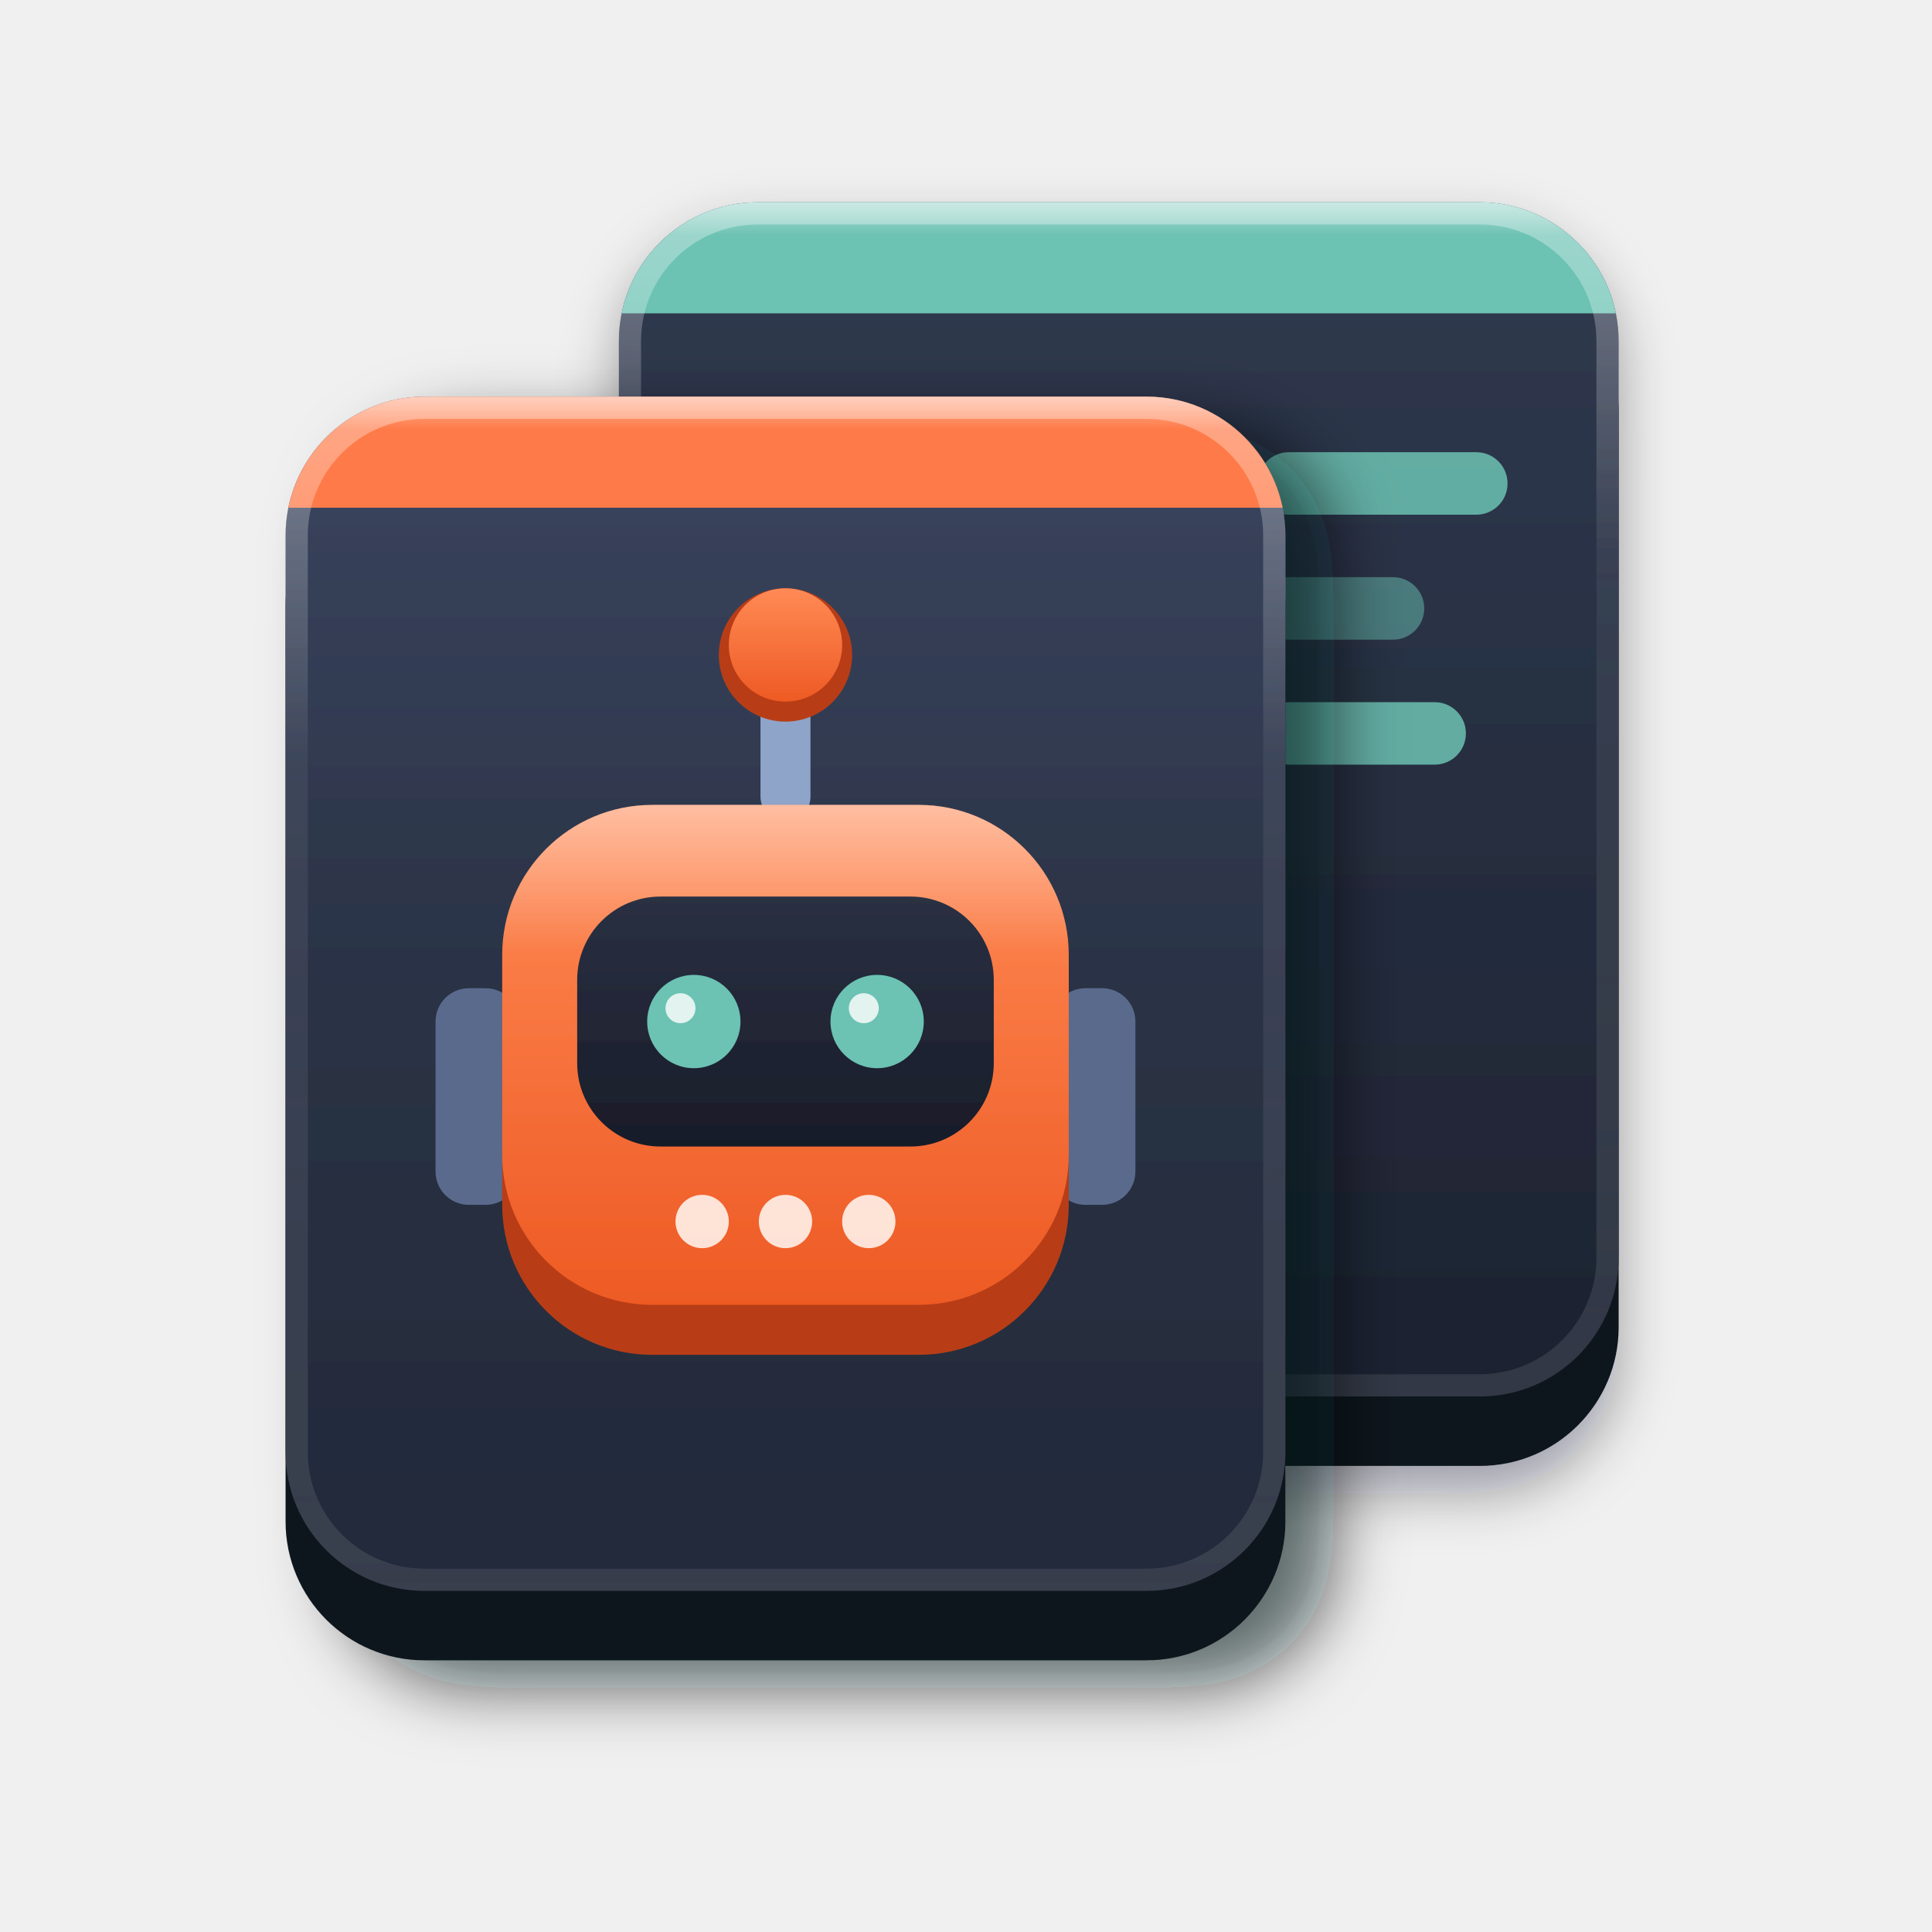
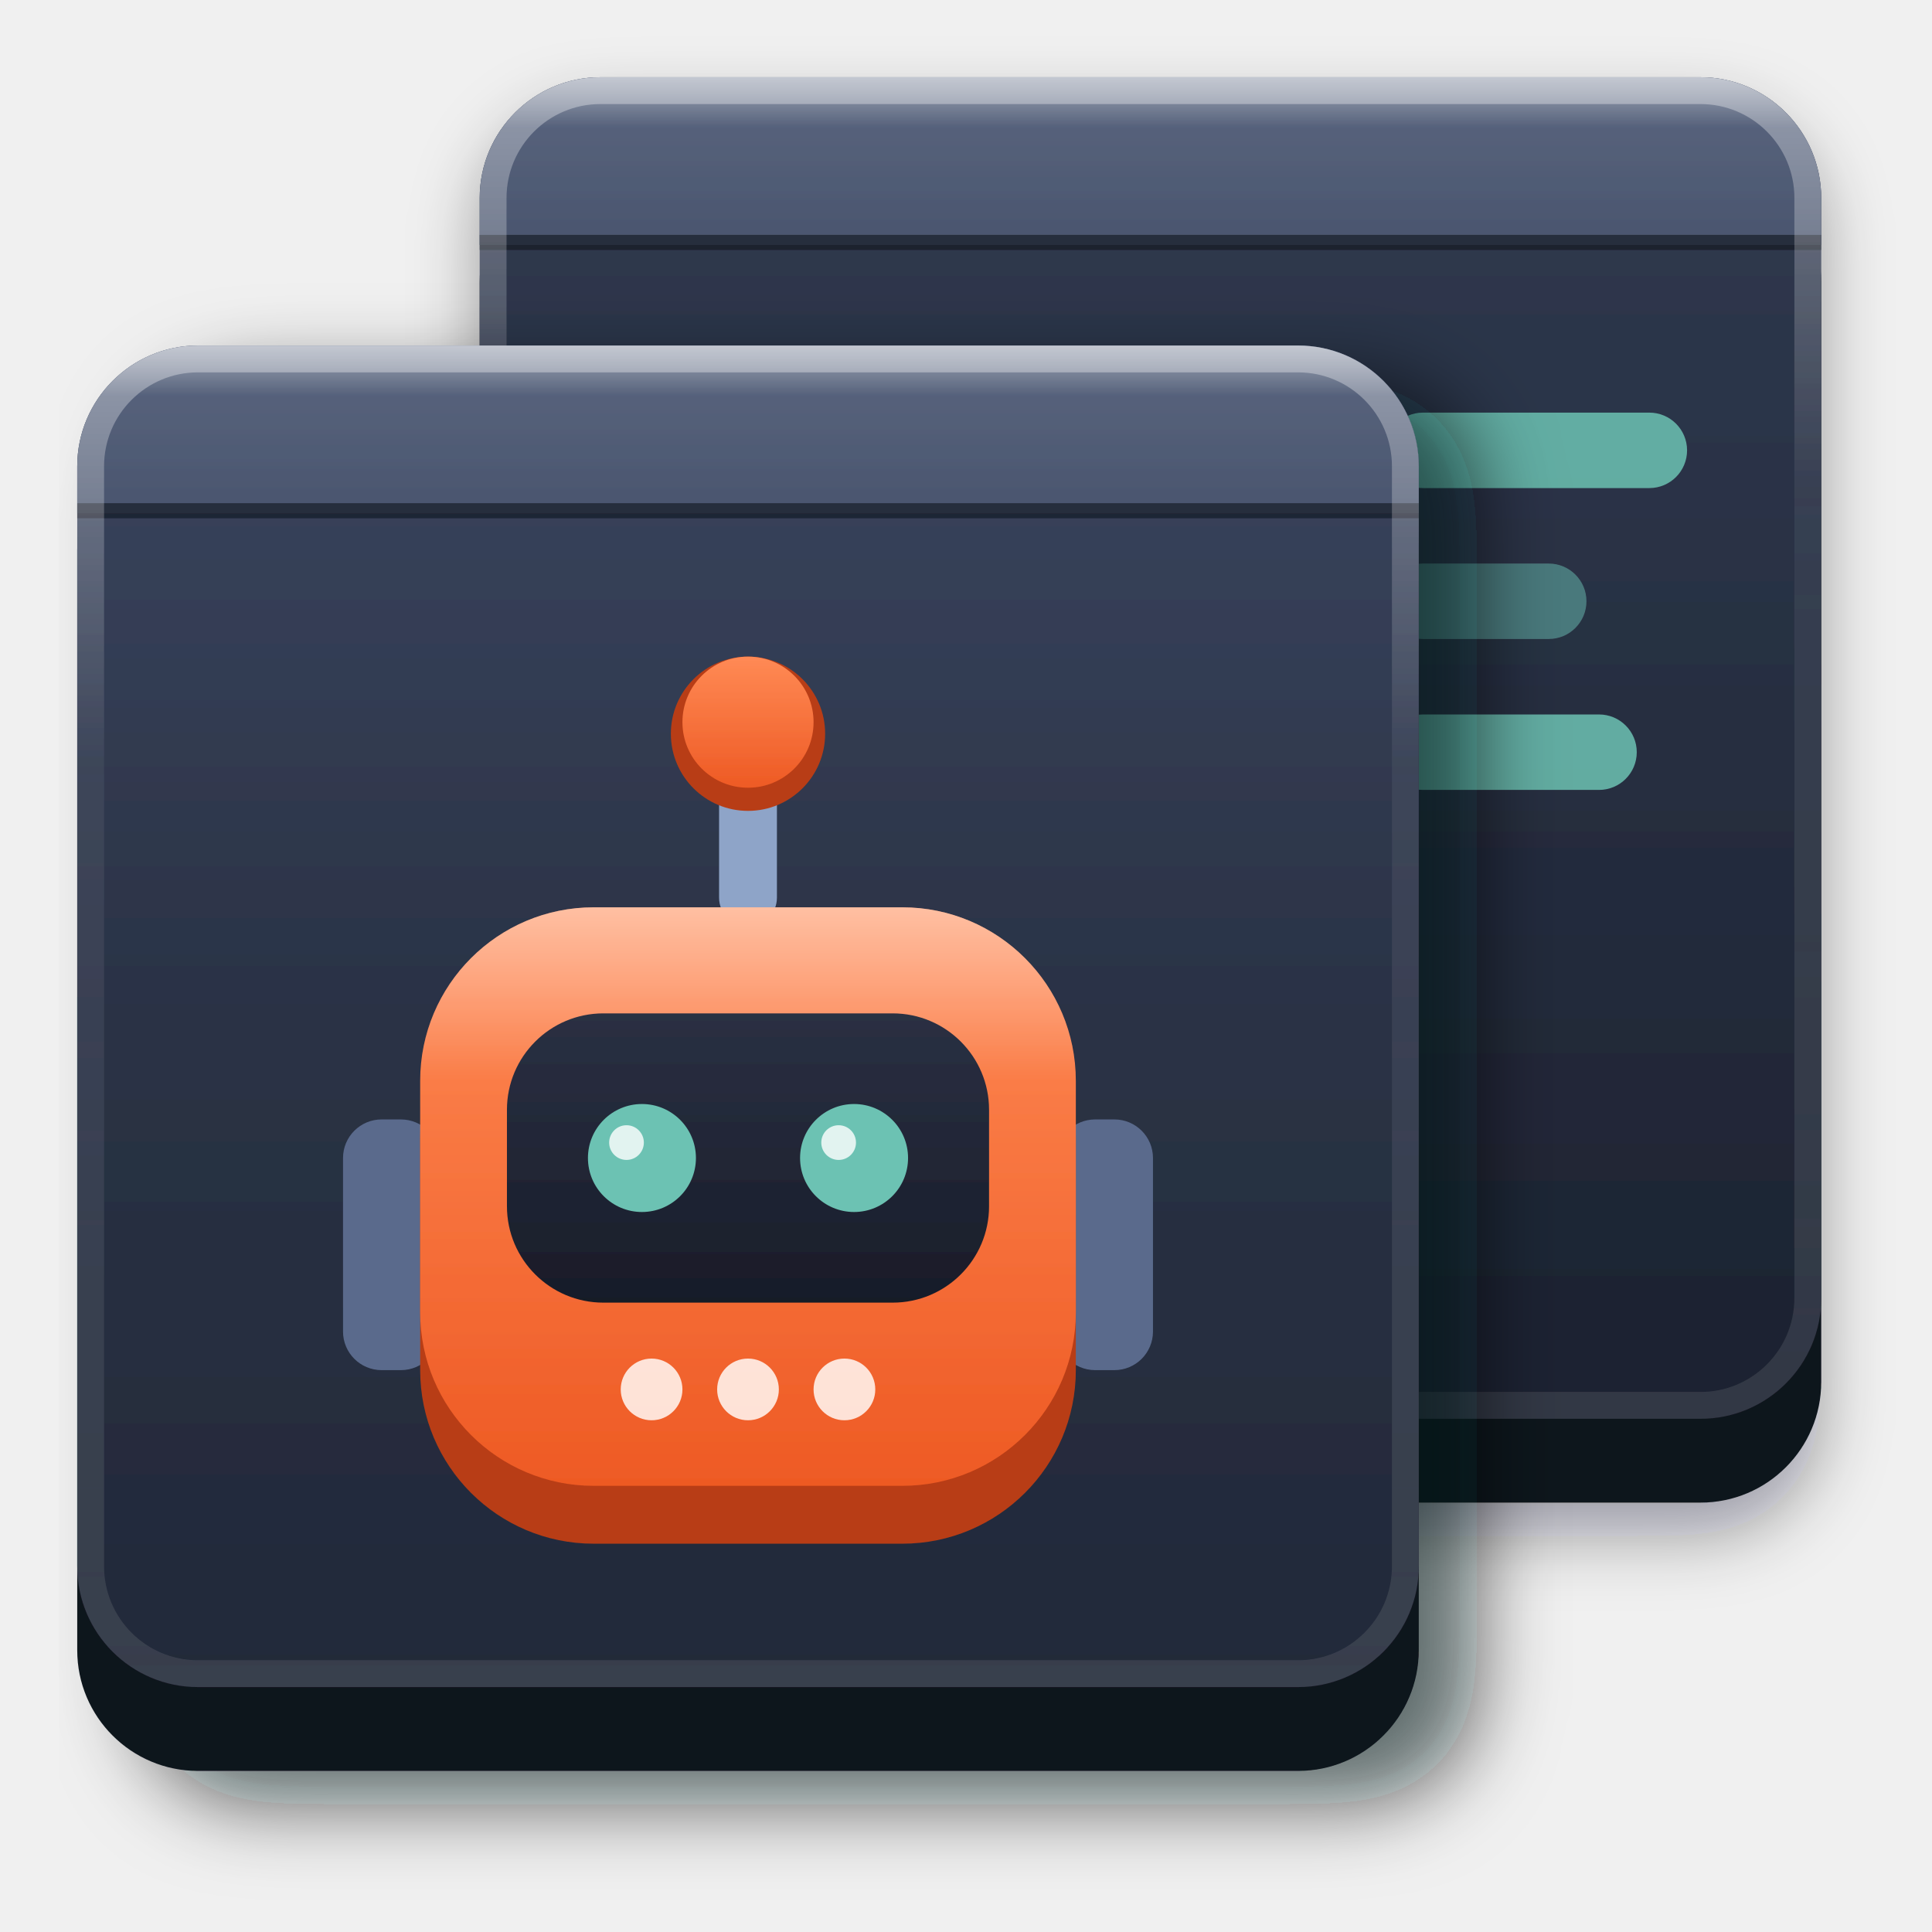
<svg xmlns="http://www.w3.org/2000/svg" role="img" aria-label="cagents" width="128" height="128" viewBox="0 0 128 128">
  <defs>
    <linearGradient id="coral" x1="0" y1="0" x2="0" y2="1">
      <stop offset="0" stop-color="#FF8A55" />
      <stop offset="1" stop-color="#EE5A24" />
    </linearGradient>
    <linearGradient id="screen" x1="0" y1="0" x2="0" y2="1">
      <stop offset="0" stop-color="#2A3043" />
      <stop offset="1" stop-color="#181C28" />
    </linearGradient>
    <linearGradient id="gloss" x1="0" y1="0" x2="0" y2="1">
      <stop offset="0" stop-color="#fff" stop-opacity=".45" />
      <stop offset=".3" stop-color="#fff" stop-opacity="0" />
    </linearGradient>
    <filter id="sh" x="-20%" y="-20%" width="140%" height="150%">
      <feDropShadow dx="0" dy="2" stdDeviation="2" flood-color="#0B0D14" flood-opacity=".35" />
    </filter>
    <linearGradient id="obs" x1="0" y1="0" x2="0" y2="1">
      <stop offset="0" stop-color="#3B4660" />
      <stop offset=".5" stop-color="#2A3245" />
      <stop offset="1" stop-color="#222939" />
    </linearGradient>
    <linearGradient id="rim" x1="0" y1="0" x2="0" y2="1">
      <stop offset="0" stop-color="#fff" stop-opacity=".34" />
      <stop offset=".3" stop-color="#fff" stop-opacity=".06" />
      <stop offset="1" stop-color="#fff" stop-opacity=".1" />
    </linearGradient>
    <filter id="sh-r" x="-20%" y="-20%" width="150%" height="150%">
      <feDropShadow dx="3.5" dy="2" stdDeviation="2.4" flood-color="#05070C" flood-opacity=".6" />
    </filter>
    <linearGradient id="obs-back" x1="0" y1="0" x2="0" y2="1">
      <stop offset="0" stop-color="#303A50" />
      <stop offset="1" stop-color="#1C2230" />
    </linearGradient>
+     <linearGradient id="title" x1="0" y1="0" x2="0" y2="1">
+       <stop offset="0" stop-color="#5A6680" />
+       <stop offset="1" stop-color="#4A556E" />
+     </linearGradient>
  </defs>
-   <g transform="translate(64 64) scale(.92) translate(-65 -69)">
+   <g transform="translate(64 64) scale(1.111) translate(-53.0 -53.0)">
    <clipPath id="clip-back">
-       <rect x="40" y="14" width="72" height="86" rx="10" />
+       <rect x="24" y="0" width="80" height="80" rx="7.2" />
    </clipPath>
    <g filter="url(#sh)">
-       <rect x="40" y="19" width="72" height="86" rx="10" fill="#11151F" />
-       <rect x="40" y="14" width="72" height="86" rx="10" fill="url(#obs-back)" />
-       <rect x="40" y="14" width="72" height="8" fill="#6CC2B3" clip-path="url(#clip-back)" />
-       <rect x="40" y="14" width="72" height="8" fill="url(#gloss)" clip-path="url(#clip-back)" />
-       <rect x="40.8" y="14.8" width="70.4" height="84.4" rx="9.2" fill="none" stroke="url(#rim)" stroke-width="1.6" />
-       <rect x="86" y="32" width="18" height="4.5" rx="2.25" fill="#6CC2B3" opacity="0.85" />
-       <rect x="86" y="41" width="12" height="4.5" rx="2.25" fill="#6CC2B3" opacity="0.5" />
-       <rect x="86" y="50" width="15" height="4.5" rx="2.25" fill="#6CC2B3" opacity="0.85" />
+       <rect x="24" y="5" width="80" height="80" rx="7.2" fill="#11151F" />
+       <rect x="24" y="0" width="80" height="80" rx="7.2" fill="url(#obs-back)" />
+       <rect x="24" y="0" width="80" height="10.0" fill="url(#title)" clip-path="url(#clip-back)" />
+       <rect x="24" y="0" width="80" height="10.0" fill="url(#gloss)" clip-path="url(#clip-back)" />
+       <rect x="24" y="9.4" width="80" height=".9" fill="#0B0E16" opacity=".55" />
+       <rect x="24.8" y="0.8" width="78.4" height="78.4" rx="6.4" fill="none" stroke="url(#rim)" stroke-width="1.6" />
+       <rect x="78" y="20.0" width="18" height="4.5" rx="2.25" fill="#6CC2B3" opacity="0.85" />
+       <rect x="78" y="29.0" width="12" height="4.5" rx="2.25" fill="#6CC2B3" opacity="0.5" />
+       <rect x="78" y="38.0" width="15" height="4.5" rx="2.25" fill="#6CC2B3" opacity="0.85" />
    </g>
    <clipPath id="clip-front">
-       <rect x="16" y="28" width="72" height="86" rx="10" />
+       <rect x="0" y="16" width="80" height="80" rx="7.2" />
    </clipPath>
    <g filter="url(#sh-r)">
-       <rect x="16" y="33" width="72" height="86" rx="10" fill="#11151F" />
-       <rect x="16" y="28" width="72" height="86" rx="10" fill="url(#obs)" />
-       <rect x="16" y="28" width="72" height="8" fill="#FF7A48" clip-path="url(#clip-front)" />
-       <rect x="16" y="28" width="72" height="8" fill="url(#gloss)" clip-path="url(#clip-front)" />
-       <rect x="16.8" y="28.8" width="70.4" height="84.4" rx="9.2" fill="none" stroke="url(#rim)" stroke-width="1.6" />
-       <g transform="translate(52.0 79.0) scale(1.2)" opacity="1.0">
+       <rect x="0" y="21" width="80" height="80" rx="7.2" fill="#11151F" />
+       <rect x="0" y="16" width="80" height="80" rx="7.2" fill="url(#obs)" />
+       <rect x="0" y="16" width="80" height="10.0" fill="url(#title)" clip-path="url(#clip-front)" />
+       <rect x="0" y="16" width="80" height="10.0" fill="url(#gloss)" clip-path="url(#clip-front)" />
+       <rect x="0" y="25.4" width="80" height=".9" fill="#0B0E16" opacity=".55" />
+       <rect x="0.8" y="16.8" width="78.4" height="78.4" rx="6.4" fill="none" stroke="url(#rim)" stroke-width="1.6" />
+       <g transform="translate(40.0 70.2) scale(1.15)">
        <rect x="-1.5" y="-27" width="3" height="10" rx="1.5" fill="#8EA4C8" />
        <circle cx="0" cy="-27" r="4" fill="#B83D16" />
        <circle cx="0" cy="-27.6" r="3.4" fill="url(#coral)" />
        <rect x="-21" y="-7" width="5" height="13" rx="2" fill="#5A6B8C" />
        <rect x="16" y="-7" width="5" height="13" rx="2" fill="#5A6B8C" />
        <rect x="-17" y="-15" width="34" height="30" rx="9" fill="#B83D16" />
        <rect x="-17" y="-18" width="34" height="30" rx="9" fill="url(#coral)" />
        <rect x="-17" y="-18" width="34" height="30" rx="9" fill="url(#gloss)" />
        <rect x="-12.5" y="-12.5" width="25" height="15" rx="5" fill="url(#screen)" />
        <circle cx="-5.5" cy="-5" r="2.8" fill="#6CC2B3" />
        <circle cx="5.5" cy="-5" r="2.8" fill="#6CC2B3" />
        <circle cx="-6.3" cy="-5.8" r=".9" fill="#fff" opacity=".8" />
        <circle cx="4.7" cy="-5.8" r=".9" fill="#fff" opacity=".8" />
        <circle cx="-5" cy="7" r="1.6" fill="#FFF1EA" opacity=".9" />
        <circle cx="0" cy="7" r="1.6" fill="#FFF1EA" opacity=".9" />
        <circle cx="5" cy="7" r="1.6" fill="#FFF1EA" opacity=".9" />
      </g>
    </g>
  </g>
</svg>
